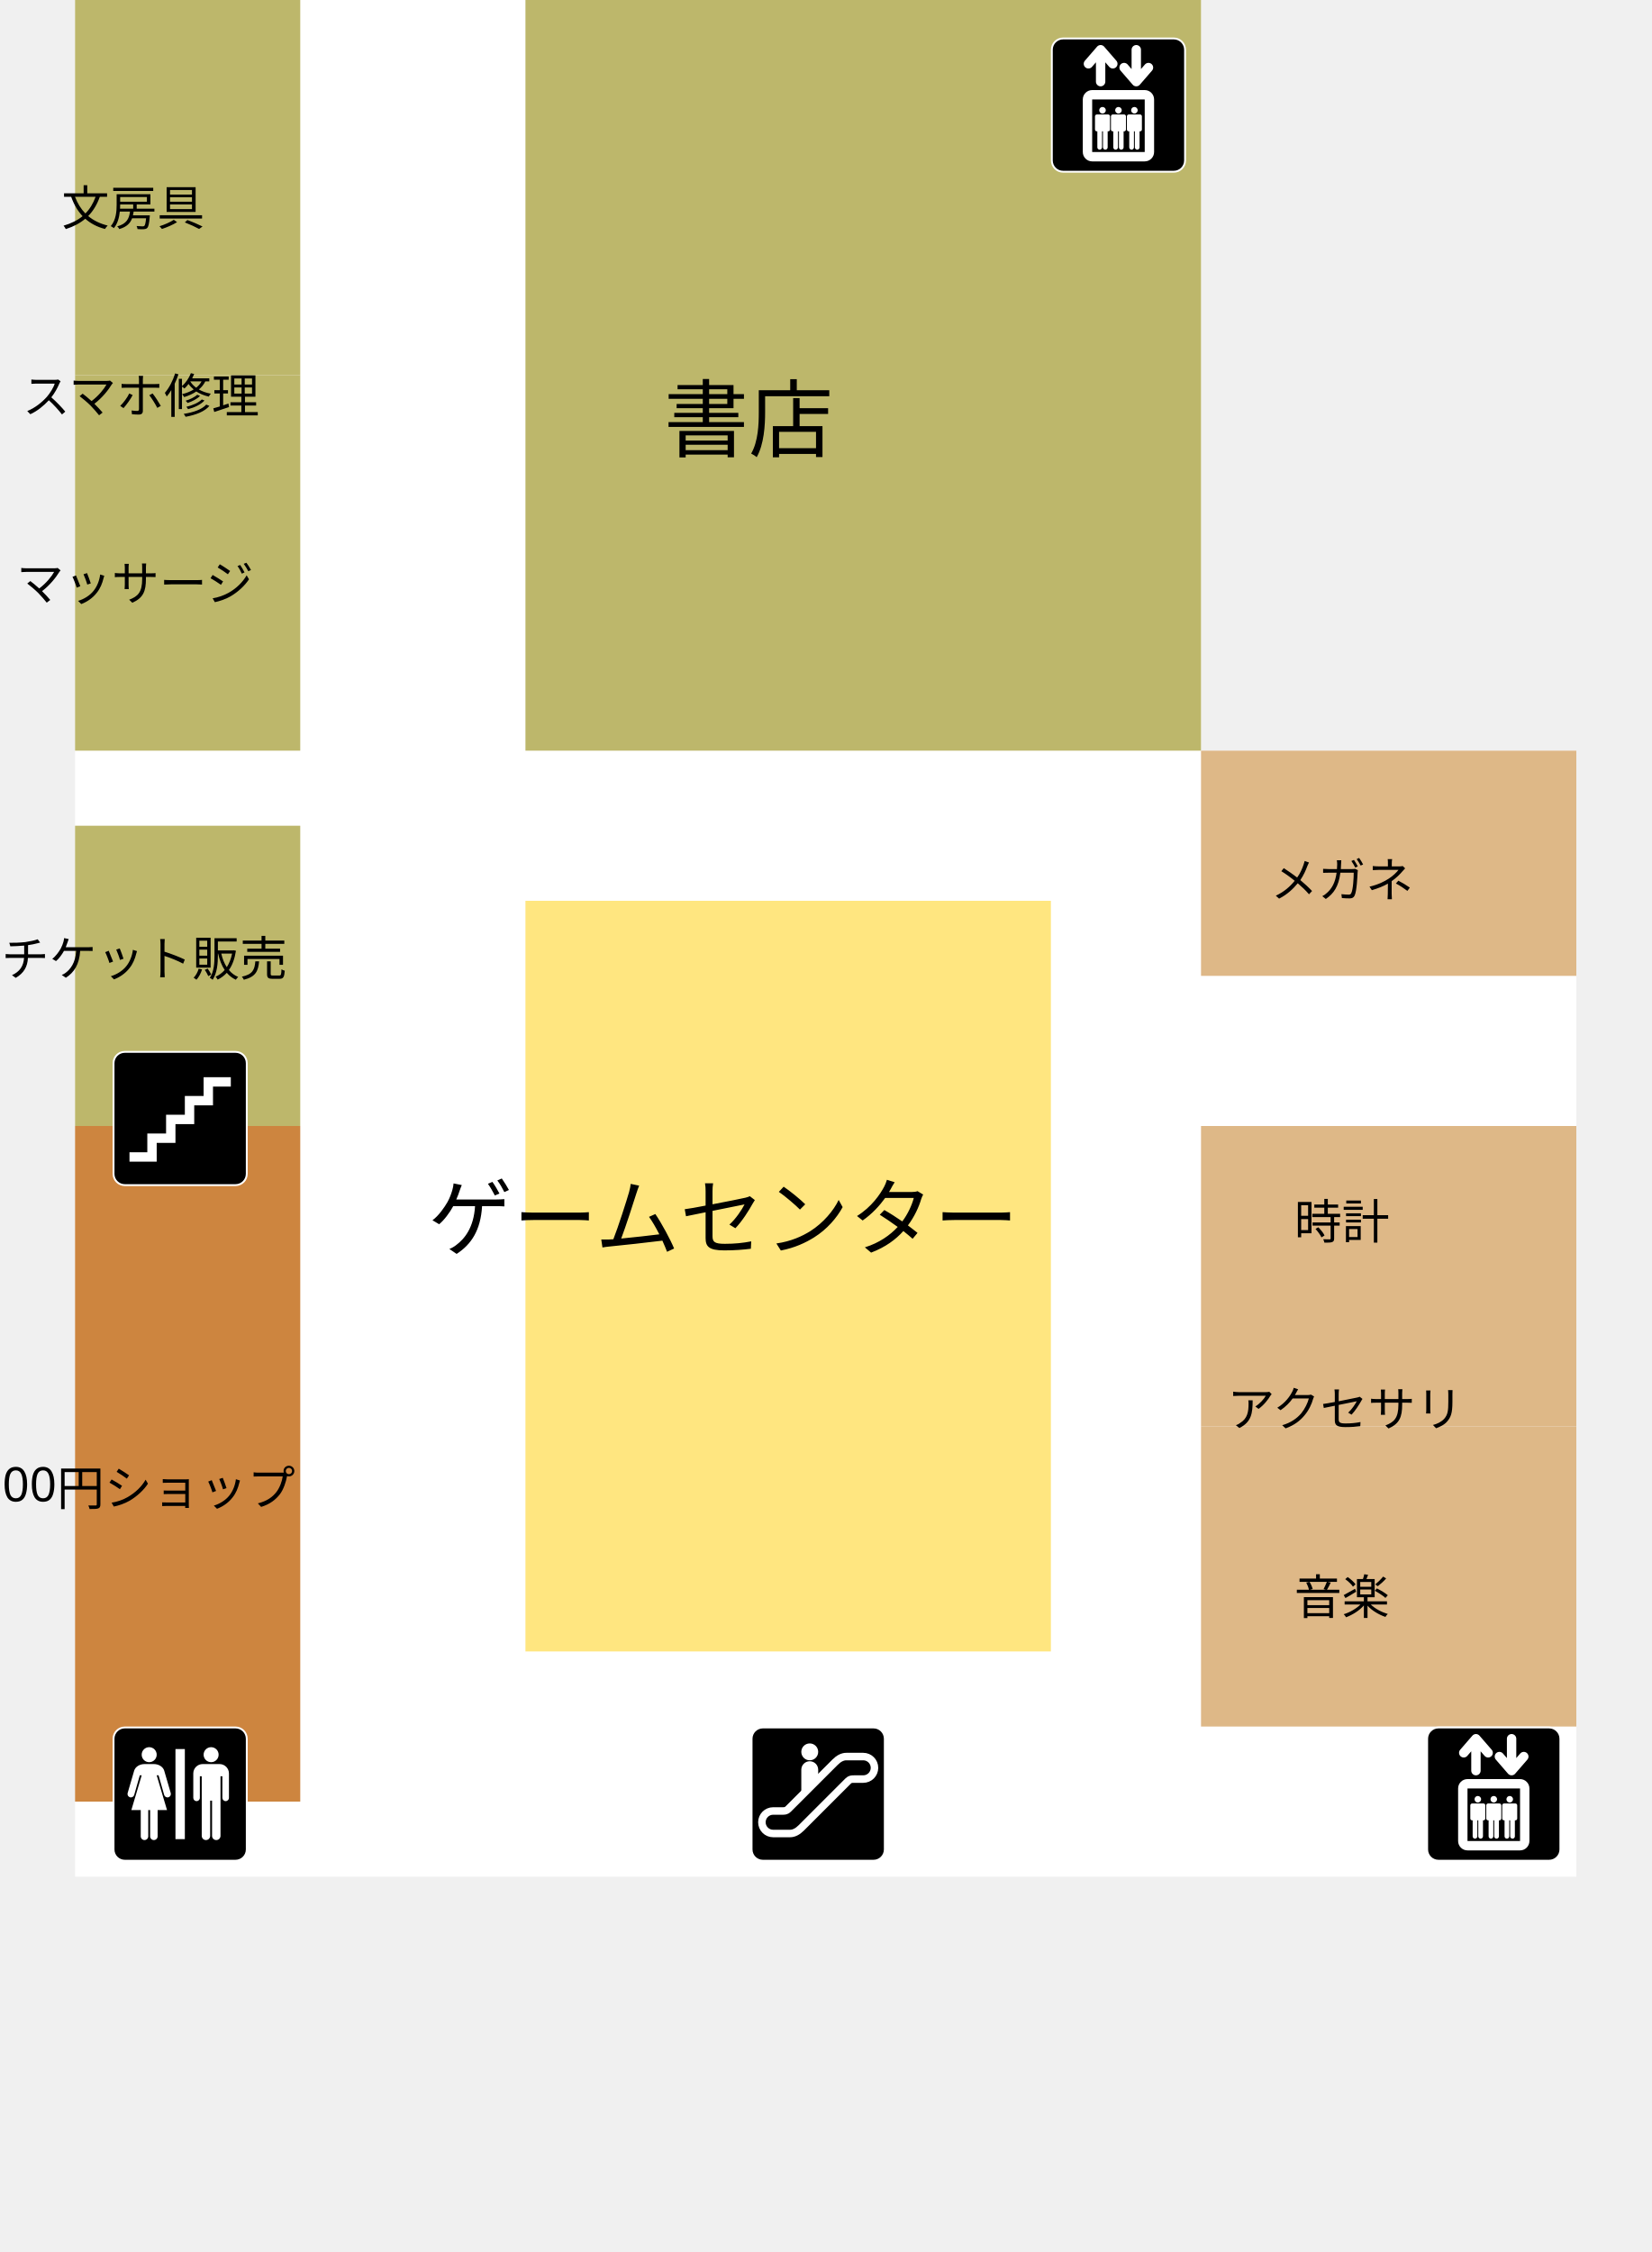
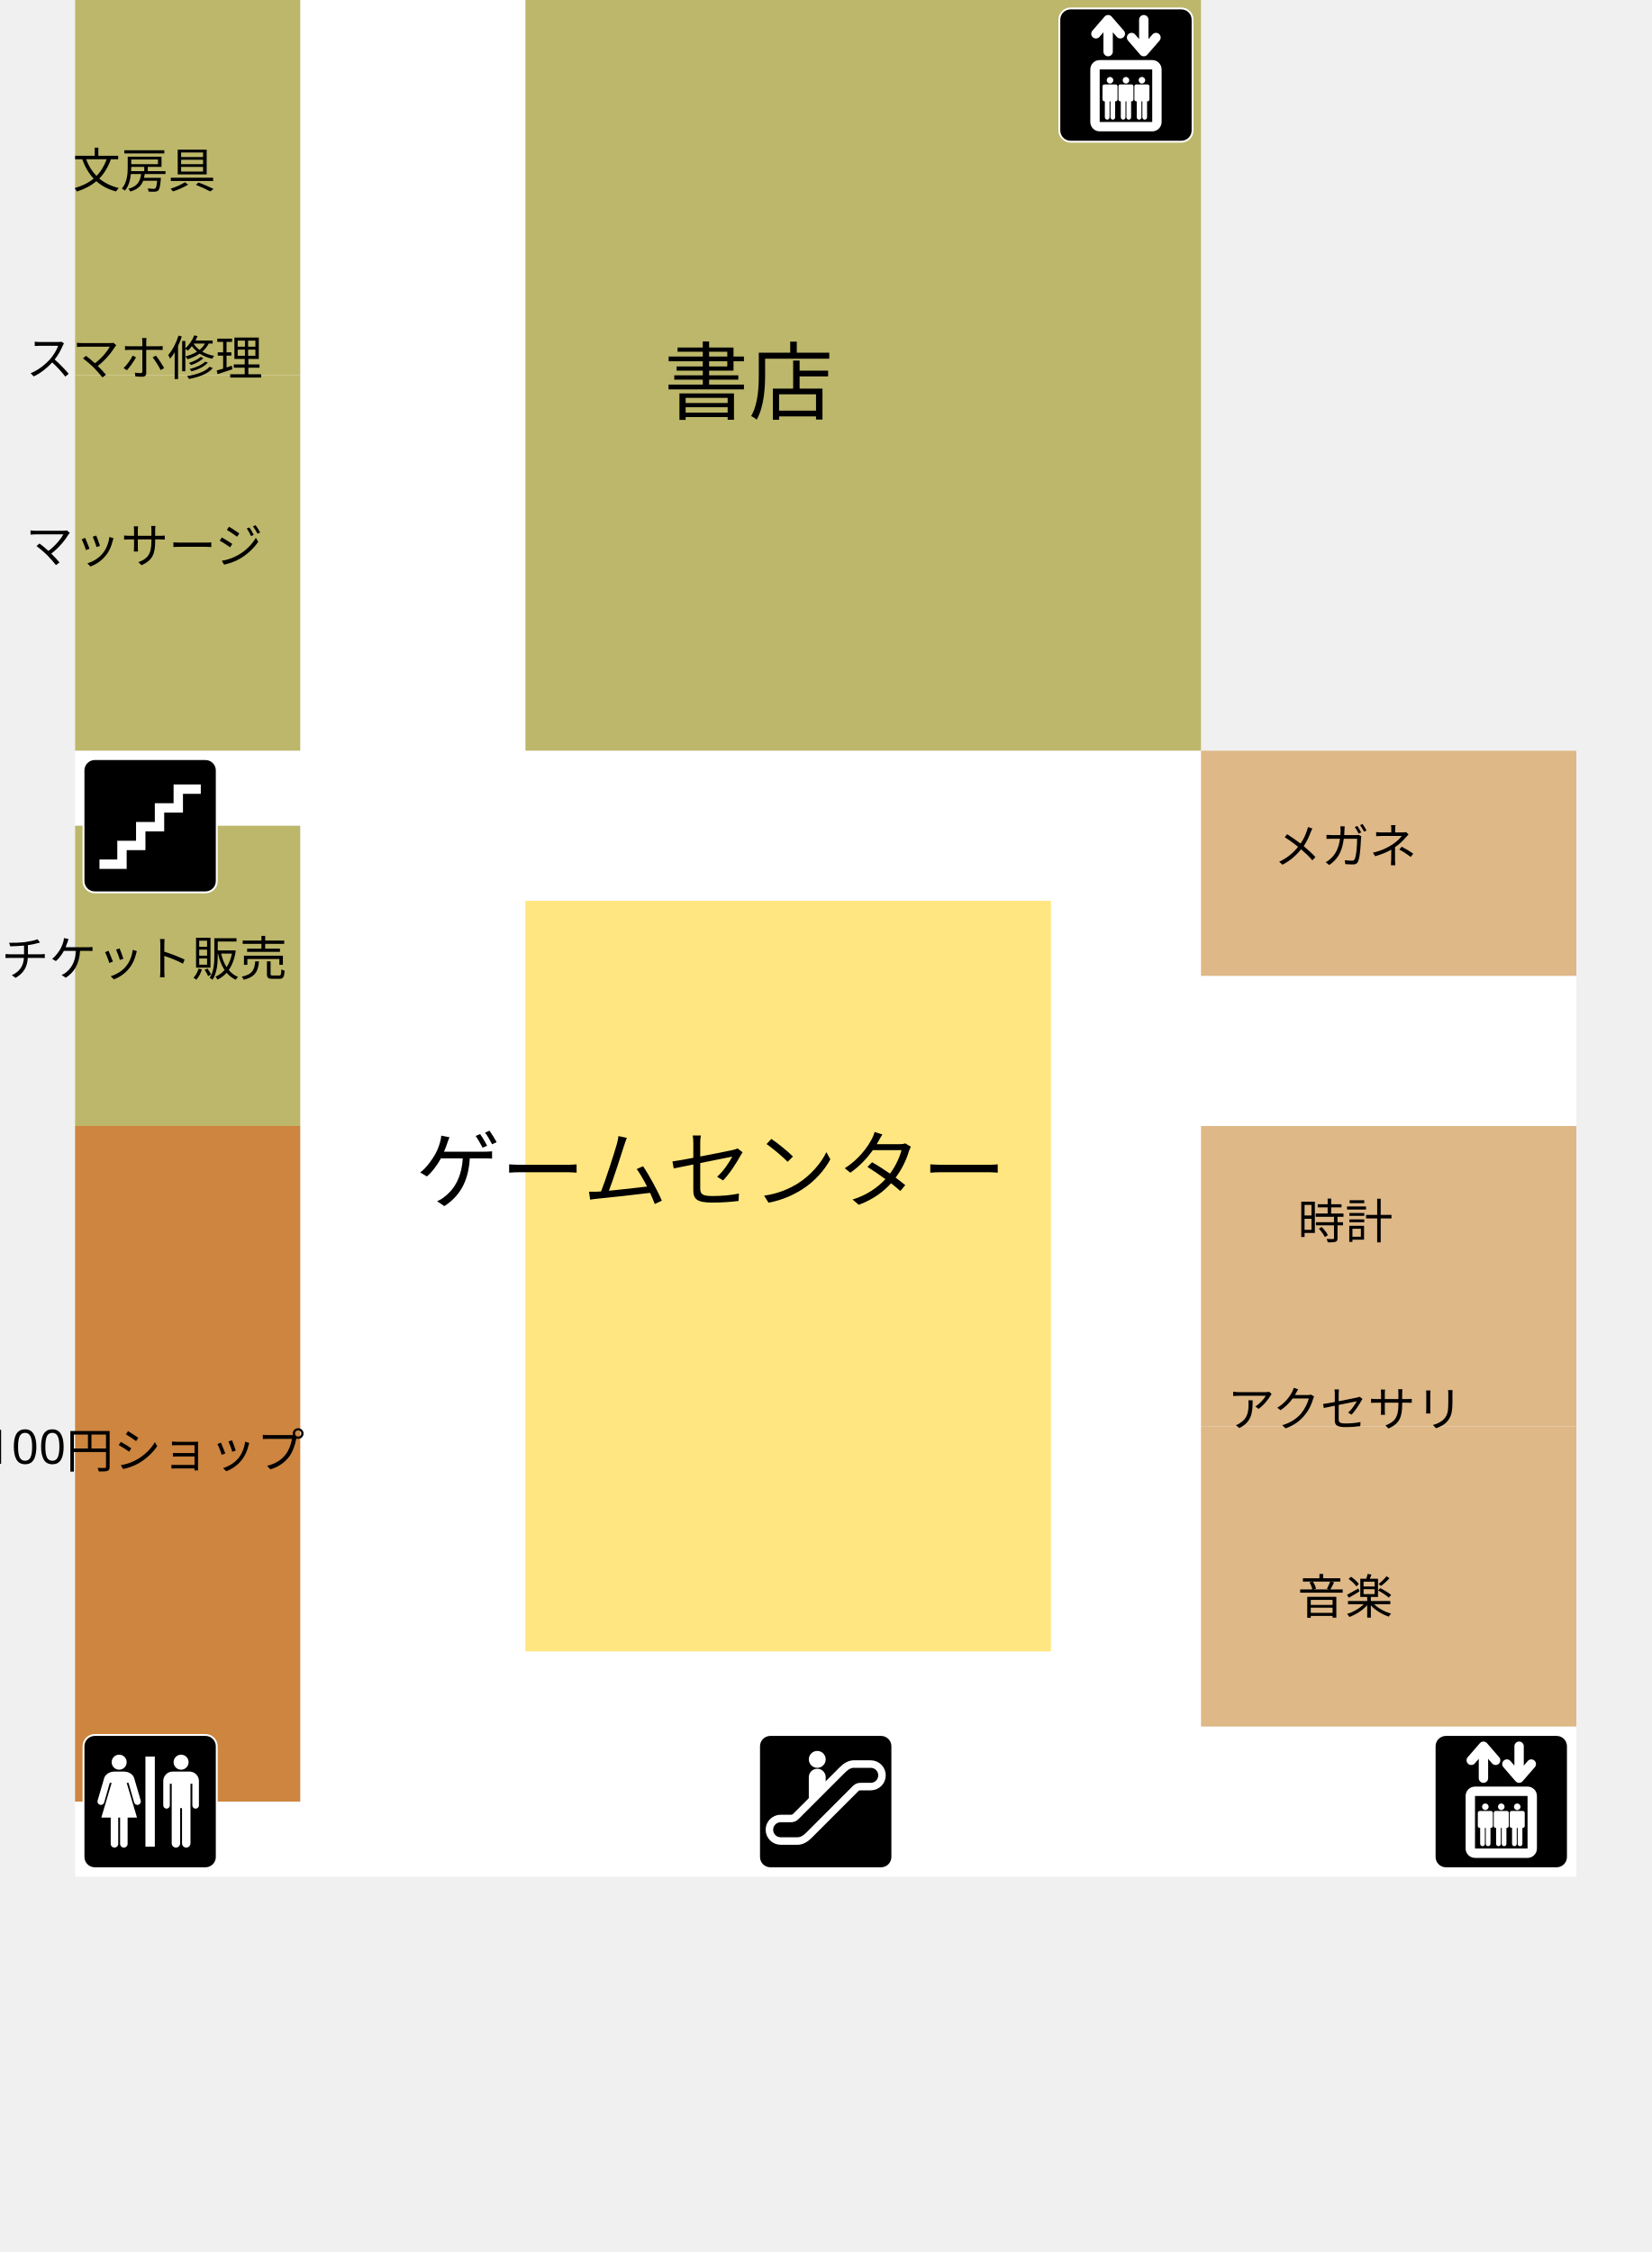
<svg xmlns="http://www.w3.org/2000/svg" xmlns:xlink="http://www.w3.org/1999/xlink" width="220mm" height="300mm" viewBox="0 0 220 300" version="1.1" id="svg1">
  <defs id="defs1">
    <symbol id="AigaSymbols.svg:Escalator_Inv">
      <rect x="0.5" y="0.5" width="71" height="71" ry="6" style="stroke:#ffffff" id="rect47" />
      <path d="m 55,28 c -1,0 -2,0 -3,1 L 27,54 c -2,2 -4,3 -6,3 h -9 a 6,6 0 1 1 0,-12 h 5 c 1,0 2,0 3,-1 L 45,19 c 2,-2 4,-3 6,-3 h 9 a 6,6 0 1 1 0,12 z" style="fill:none;stroke:#ffffff;stroke-width:4" id="path48" />
      <path d="m 27,35 9,-9 v -3 a 4.5,4.5 0 0 0 -9,0 z" style="fill:#ffffff;stroke:none" id="path49" />
      <circle cx="31.5" cy="13.5" r="4.5" style="fill:#ffffff;stroke:none" id="circle49" />
    </symbol>
    <symbol id="AigaSymbols.svg:Stairs_Inv">
      <rect x="0.5" y="0.5" width="71" height="71" ry="6" style="stroke:#ffffff" id="rect62" />
      <path d="m 9,56.5 h 12 v -10 h 10 v -10 h 10 v -10 h 10 v -10 h 12" style="fill:none;stroke:#ffffff;stroke-width:5" id="path63" />
    </symbol>
    <symbol id="AigaSymbols.svg:Elevator_Inv">
      <rect x="0.5" y="0.5" width="71" height="71" ry="6" style="stroke:#ffffff" id="rect75" />
      <g style="fill:none;stroke:#ffffff;stroke-width:5;stroke-linecap:round;stroke-linejoin:round" id="g76">
        <path d="M 26.5,23.5 V 6.5 M 20,14 26.5,6.5 33,14" id="path75" />
        <path d="m 45.5,6.5 v 17 M 39,16 45.5,23.5 52,16" id="path76" />
      </g>
      <rect x="17" y="28" width="38" height="38" ry="5" style="fill:#ffffff;stroke:none" id="rect76" />
      <rect x="22" y="33" width="28" height="28" style="stroke:none" id="rect77" />
      <g id="person2" style="fill:#ffffff;stroke:none">
        <circle cx="27.5" cy="38.75" r="1.75" id="circle77" />
        <path d="m 24.5,41 a 1,1 0 0 0 -1,1 v 7 a 1,1 0 0 0 1,1 h 0.25 v 8.5 a 1.25,1.25 0 1 0 2.5,0 V 50 h 0.5 v 8.5 a 1.25,1.25 0 1 0 2.5,0 V 50 h 0.25 a 1,1 0 0 0 1,-1 v -7 a 1,1 0 0 0 -1,-1 z" id="path77" />
      </g>
      <use x="8.5" xlink:href="#person2" id="use77" />
      <use x="17" xlink:href="#person2" id="use78" />
    </symbol>
    <symbol id="AigaSymbols.svg:Toilets_Inv">
      <rect x="0.5" y="0.5" width="71" height="71" ry="6" style="stroke:#ffffff" id="rect83" />
      <g style="fill:#ffffff;stroke:none" id="g85">
        <rect x="33.5" y="12" width="5" height="48" id="rect84" />
        <circle cx="19.5" cy="15" r="4" id="circle84" />
        <path d="m 19,44.5 v 14 a 2,2 0 0 1 -4,0 v -14 H 10 L 15.5,26 h -1 l -3,10.5 A 1.821,1.821 0 0 1 8,35.5 l 3.5,-12 A 5.7,4.6 0 0 1 17,20 h 5 a 5.7,4.6 0 0 1 5.5,3.5 l 3.5,12 a 1.821,1.821 0 0 1 -3.5,1 L 24.5,26 h -1 L 29,44.5 h -5 v 14 a 2,2 0 0 1 -4,0 v -14 z" id="path84" />
        <circle cx="52.5" cy="15" r="4" id="circle85" />
        <path d="m 43,25 v 13 a 1.75,1.75 0 0 0 3.5,0 V 26.5 h 1 v 31.75 a 2.25,2.25 0 0 0 4.5,0 V 39.5 h 1 v 18.75 a 2.25,2.25 0 0 0 4.5,0 V 26.5 h 1 V 38 A 1.75,1.75 0 0 0 62,38 V 25 a 5,5 0 0 0 -5,-5 h -9 a 5,5 0 0 0 -5,5 z" id="path85" />
      </g>
    </symbol>
    <symbol id="AigaSymbols.svg:Information_Inv">
      <rect x="0.5" y="0.5" width="71" height="71" ry="6" style="stroke:#ffffff" id="rect127" />
      <circle cx="36" cy="36" r="24" style="fill:none;stroke:#ffffff;stroke-width:6" id="circle127" />
      <path d="m 27,32 c 0,-5 1,-11 9,-11 4,0 8,3 8,7 0,4 -2,6 -4,7 -2,1 -4,2 -4,5 0,3 0,6 0,6" style="fill:none;stroke:#ffffff;stroke-width:6" id="path127" />
      <rect x="33" y="48" width="6" height="6" style="fill:#ffffff;stroke:none" id="rect128" />
    </symbol>
  </defs>
-   <g id="layer2" style="display:inline" transform="translate(-40,-50)">
+   <g id="layer2" style="display:inline;opacity:1">
    <g id="g7" style="display:inline">
-       <path style="display:inline;fill:none;stroke-width:0.1" d="m 40,50 h 160 v 100 h 50 l 10,200 H 100 V 300 H 50 Z" id="path12" />
-       <path style="display:inline;fill:#ffffff;stroke-width:0.1" d="m 50,50 h 150 v 100 h 50 V 300 H 50 Z" id="path1-5" />
+       <path style="display:inline;fill:none;stroke-width:0.1" d="m 0,0 h 160 v 100 h 50 l 10,200 H 60 V 250 H 10 Z" id="path12" />
+       <path style="display:inline;fill:#ffffff;stroke-width:0.1" d="m 10,0 h 150 v 100 h 50 V 250 H 10 Z" id="path1-5" />
    </g>
    <g id="g2-6">
-       <path style="fill:#bdb76b;stroke-width:0.1" d="M 50,50 H 80 L 80,100 H 50 Z" id="path2-2" />
-       <path style="fill:#bdb76b;stroke-width:0.1" d="m 50,100 h 30 v 50 H 50 Z" id="path3-9" />
-       <path style="fill:#bdb76b;stroke-width:0.1" d="m 50,160 h 30 v 40 H 50 Z" id="path4-1" />
-       <path style="fill:#bdb76b;stroke-width:0.1" d="m 110,50 h 90 v 100 h -90 z" id="path5-2" />
-       <path style="fill:#cd853f;stroke-width:0.1" d="M 50,200 H 80 L 80,290 H 50 Z" id="path6-7" />
-       <path style="fill:#deb887;stroke-width:0.1" d="m 200,240 h 50 v 40 h -50 z" id="path8-0" />
-       <path style="fill:#ffe680;stroke-width:0.1" d="M 180,170 V 270 H 110 V 170 Z" id="path9-9" />
-       <path style="fill:#deb887;stroke-width:0.1" d="m 200,200 h 50 v 40 h -50 z" id="path10-3" />
-       <path style="fill:#deb887;stroke-width:0.1" d="m 200,150 h 50 v 30 h -50 z" id="path7-6" />
+       <path style="fill:#bdb76b;stroke-width:0.1" d="M 10,0 H 40 V 50 H 10 Z" id="path2-2" />
+       <path style="fill:#bdb76b;stroke-width:0.1" d="m 10,50 h 30 v 50 H 10 Z" id="path3-9" />
+       <path style="fill:#bdb76b;stroke-width:0.1" d="m 10,110 h 30 v 40 H 10 Z" id="path4-1" />
+       <path style="fill:#bdb76b;stroke-width:0.1" d="m 70,0 h 90 V 100 H 70 Z" id="path5-2" />
+       <path style="fill:#cd853f;stroke-width:0.1" d="m 10,150 h 30 v 90 H 10 Z" id="path6-7" />
+       <path style="fill:#deb887;stroke-width:0.1" d="m 160,190 h 50 v 40 h -50 z" id="path8-0" />
+       <path style="fill:#ffe680;stroke-width:0.1" d="M 140,120 V 220 H 70 V 120 Z" id="path9-9" />
+       <path style="fill:#deb887;stroke-width:0.1" d="m 160,150 h 50 v 40 h -50 z" id="path10-3" />
+       <path style="fill:#deb887;stroke-width:0.1" d="m 160,100 h 50 v 30 h -50 z" id="path7-6" />
    </g>
    <g id="g3" style="display:inline">
-       <use xlink:href="#AigaSymbols.svg:Escalator_Inv" style="fill:#000000;stroke:#000000" id="use1-0" transform="matrix(0.25,0,0,0.25,140,280)" />
-       <use xlink:href="#AigaSymbols.svg:Stairs_Inv" style="fill:#000000;stroke:#000000" id="use1-6-6" transform="matrix(0.25,0,0,0.25,55,190)" />
-       <use xlink:href="#AigaSymbols.svg:Toilets_Inv" style="fill:#000000;stroke:#000000" id="use1-5-6" transform="matrix(0.25,0,0,0.25,55,280)" />
-       <use xlink:href="#AigaSymbols.svg:Elevator_Inv" style="fill:#000000;stroke:#000000" id="use1-2" transform="matrix(0.25,0,0,0.25,230,280)" />
-       <use xlink:href="#AigaSymbols.svg:Elevator_Inv" style="fill:#000000;stroke:#000000" id="use5" transform="matrix(0.25,0,0,0.25,180,55)" />
+       <use xlink:href="#AigaSymbols.svg:Escalator_Inv" style="fill:#000000;stroke:#000000" id="use1-0" transform="matrix(0.25,0,0,0.25,101,231)" />
+       <use xlink:href="#AigaSymbols.svg:Stairs_Inv" style="fill:#000000;stroke:#000000" id="use1-6-6" transform="matrix(0.25,0,0,0.25,11,101)" />
+       <use xlink:href="#AigaSymbols.svg:Toilets_Inv" style="fill:#000000;stroke:#000000" id="use1-5-6" transform="matrix(0.25,0,0,0.25,11,231)" />
+       <use xlink:href="#AigaSymbols.svg:Elevator_Inv" style="fill:#000000;stroke:#000000" id="use1-2" transform="matrix(0.25,0,0,0.25,191,231)" />
+       <use xlink:href="#AigaSymbols.svg:Elevator_Inv" style="fill:#000000;stroke:#000000" id="use5" transform="matrix(0.25,0,0,0.25,141,1)" />
    </g>
    <g id="g5" style="display:inline">
-       <text xml:space="preserve" style="font-size:6.35px;line-height:1.5;font-family:'Ubuntu Sans',sans-serif;-inkscape-font-specification:'Ubuntu Sans';text-align:center;writing-mode:lr-tb;direction:ltr;text-anchor:middle;display:inline;fill:#bdb76b;stroke:#ff0000;stroke-width:1.058;stroke-linecap:round;stroke-linejoin:round" x="63.771" y="250" id="text3">
-         <tspan id="tspan3" style="font-size:6.35px;fill:#000000;stroke:none;stroke-width:1.058" x="63.771" y="250">100円ショップ</tspan>
+       <text xml:space="preserve" style="font-size:6.35px;line-height:1.5;font-family:'Ubuntu Sans',sans-serif;-inkscape-font-specification:'Ubuntu Sans';text-align:center;writing-mode:lr-tb;direction:ltr;text-anchor:middle;display:inline;fill:#bdb76b;stroke:#ff0000;stroke-width:1.058;stroke-linecap:round;stroke-linejoin:round" x="25" y="195" id="text3">
+         <tspan id="tspan3" style="font-size:6.35px;fill:#000000;stroke:none;stroke-width:1.058" x="25" y="195">100円ショップ</tspan>
      </text>
-       <text xml:space="preserve" style="font-size:6.35px;line-height:1.5;font-family:'Ubuntu Sans',sans-serif;-inkscape-font-specification:'Ubuntu Sans';text-align:center;writing-mode:lr-tb;direction:ltr;text-anchor:middle;display:inline;fill:#000000;stroke:none;stroke-width:1.058;stroke-linecap:round;stroke-linejoin:round" x="63.521" y="80" id="text6">
-         <tspan id="tspan6" style="stroke-width:1.058" x="63.521" y="80">文房具</tspan>
+       <text xml:space="preserve" style="font-size:6.35px;line-height:1.5;font-family:'Ubuntu Sans',sans-serif;-inkscape-font-specification:'Ubuntu Sans';text-align:center;writing-mode:lr-tb;direction:ltr;text-anchor:middle;display:inline;fill:#000000;stroke:none;stroke-width:1.058;stroke-linecap:round;stroke-linejoin:round" x="25" y="25" id="text6">
+         <tspan id="tspan6" style="stroke-width:1.058" x="25" y="25">文房具</tspan>
      </text>
-       <text xml:space="preserve" style="font-size:6.35px;line-height:1.5;font-family:'Ubuntu Sans',sans-serif;-inkscape-font-specification:'Ubuntu Sans';text-align:center;writing-mode:lr-tb;direction:ltr;text-anchor:middle;display:inline;fill:#000000;stroke:none;stroke-width:1.058;stroke-linecap:round;stroke-linejoin:round" x="63.771" y="130" id="text7">
-         <tspan id="tspan7" style="stroke-width:1.058" x="63.771" y="130">マッサージ</tspan>
+       <text xml:space="preserve" style="font-size:6.35px;line-height:1.5;font-family:'Ubuntu Sans',sans-serif;-inkscape-font-specification:'Ubuntu Sans';text-align:center;writing-mode:lr-tb;direction:ltr;text-anchor:middle;display:inline;fill:#000000;stroke:none;stroke-width:1.058;stroke-linecap:round;stroke-linejoin:round" x="25" y="75" id="text7">
+         <tspan id="tspan7" style="stroke-width:1.058" x="25" y="75">マッサージ</tspan>
      </text>
-       <text xml:space="preserve" style="font-size:6.35px;line-height:1.5;font-family:'Ubuntu Sans',sans-serif;-inkscape-font-specification:'Ubuntu Sans';text-align:center;writing-mode:lr-tb;direction:ltr;text-anchor:middle;display:inline;fill:#000000;stroke:none;stroke-width:1.058;stroke-linecap:round;stroke-linejoin:round" x="65.021" y="180" id="text8">
-         <tspan id="tspan8" style="stroke-width:1.058" x="65.021" y="180">チケット販売</tspan>
+       <text xml:space="preserve" style="font-size:6.35px;line-height:1.5;font-family:'Ubuntu Sans',sans-serif;-inkscape-font-specification:'Ubuntu Sans';text-align:center;writing-mode:lr-tb;direction:ltr;text-anchor:middle;display:inline;fill:#000000;stroke:none;stroke-width:1.058;stroke-linecap:round;stroke-linejoin:round" x="25" y="130" id="text8">
+         <tspan id="tspan8" style="stroke-width:1.058" x="25" y="130">チケット販売</tspan>
      </text>
-       <text xml:space="preserve" style="font-size:11.289px;line-height:1.5;font-family:'Ubuntu Sans',sans-serif;-inkscape-font-specification:'Ubuntu Sans';text-align:center;writing-mode:lr-tb;direction:ltr;text-anchor:middle;display:inline;fill:#000000;stroke:none;stroke-width:10" x="150" y="110" id="text4">
-         <tspan id="tspan4" style="stroke-width:10" x="150" y="110">書店</tspan>
+       <text xml:space="preserve" style="font-size:11.289px;line-height:1.5;font-family:'Ubuntu Sans',sans-serif;-inkscape-font-specification:'Ubuntu Sans';text-align:center;writing-mode:lr-tb;direction:ltr;text-anchor:middle;display:inline;fill:#000000;stroke:none;stroke-width:10" x="110" y="55" id="text4">
+         <tspan id="tspan4" style="stroke-width:10" x="110" y="55">書店</tspan>
      </text>
-       <text xml:space="preserve" style="font-size:11.289px;line-height:1.5;font-family:'Ubuntu Sans',sans-serif;-inkscape-font-specification:'Ubuntu Sans';text-align:center;writing-mode:lr-tb;direction:ltr;text-anchor:middle;display:inline;fill:#ffaaaa;stroke:none;stroke-width:10" x="146.638" y="216.368" id="text5">
-         <tspan id="tspan5" style="fill:#000000;stroke-width:10" x="146.638" y="216.368">ゲームセンター</tspan>
+       <text xml:space="preserve" style="font-size:11.289px;line-height:1.5;font-family:'Ubuntu Sans',sans-serif;-inkscape-font-specification:'Ubuntu Sans';text-align:center;writing-mode:lr-tb;direction:ltr;text-anchor:middle;display:inline;fill:#ffaaaa;stroke:none;stroke-width:10" x="105" y="160" id="text5">
+         <tspan id="tspan5" style="fill:#000000;stroke-width:10" x="105" y="160">ゲームセンター</tspan>
      </text>
-       <text xml:space="preserve" style="font-size:6.35px;line-height:1.5;font-family:'Ubuntu Sans',sans-serif;-inkscape-font-specification:'Ubuntu Sans';text-align:center;writing-mode:lr-tb;direction:ltr;text-anchor:middle;display:inline;fill:#000000;stroke:none;stroke-width:1.058;stroke-linecap:round;stroke-linejoin:round" x="64.55" y="105.042" id="text9">
-         <tspan id="tspan9" style="stroke-width:1.058" x="64.55" y="105.042">スマホ修理</tspan>
+       <text xml:space="preserve" style="font-size:6.35px;line-height:1.5;font-family:'Ubuntu Sans',sans-serif;-inkscape-font-specification:'Ubuntu Sans';text-align:center;writing-mode:lr-tb;direction:ltr;text-anchor:middle;display:inline;fill:#000000;stroke:none;stroke-width:1.058;stroke-linecap:round;stroke-linejoin:round" x="25" y="50" id="text9">
+         <tspan id="tspan9" style="stroke-width:1.058" x="25" y="50">スマホ修理</tspan>
      </text>
-       <text xml:space="preserve" style="font-size:6.35px;line-height:1.5;font-family:'Ubuntu Sans',sans-serif;-inkscape-font-specification:'Ubuntu Sans';text-align:center;writing-mode:lr-tb;direction:ltr;text-anchor:middle;display:inline;fill:#000000;stroke:none;stroke-width:1.058;stroke-linecap:round;stroke-linejoin:round" x="224.55" y="169.524" id="text10">
-         <tspan id="tspan10" style="stroke-width:1.058" x="224.55" y="169.524">メガネ</tspan>
+       <text xml:space="preserve" style="font-size:6.35px;line-height:1.5;font-family:'Ubuntu Sans',sans-serif;-inkscape-font-specification:'Ubuntu Sans';text-align:center;writing-mode:lr-tb;direction:ltr;text-anchor:middle;display:inline;fill:#000000;stroke:none;stroke-width:1.058;stroke-linecap:round;stroke-linejoin:round" x="185" y="115" id="text10">
+         <tspan id="tspan10" style="stroke-width:1.058" x="185" y="115">メガネ</tspan>
      </text>
-       <text xml:space="preserve" style="font-size:6.35px;line-height:1.5;font-family:'Ubuntu Sans',sans-serif;-inkscape-font-specification:'Ubuntu Sans';text-align:center;writing-mode:lr-tb;direction:ltr;text-anchor:middle;display:inline;fill:#000000;stroke:none;stroke-width:1.058;stroke-linecap:round;stroke-linejoin:round" x="224.55" y="215.042" id="text11">
-         <tspan id="tspan11" style="stroke-width:1.058" x="224.55" y="215.042">時計</tspan>
+       <text xml:space="preserve" style="font-size:6.35px;line-height:1.5;font-family:'Ubuntu Sans',sans-serif;-inkscape-font-specification:'Ubuntu Sans';text-align:center;writing-mode:lr-tb;direction:ltr;text-anchor:middle;display:inline;fill:#000000;stroke:none;stroke-width:1.058;stroke-linecap:round;stroke-linejoin:round" x="185" y="165" id="text11">
+         <tspan id="tspan11" style="stroke-width:1.058" x="185" y="165">時計</tspan>
      </text>
-       <text xml:space="preserve" style="font-size:6.35px;line-height:1.5;font-family:'Ubuntu Sans',sans-serif;-inkscape-font-specification:'Ubuntu Sans';text-align:center;writing-mode:lr-tb;direction:ltr;text-anchor:middle;display:inline;fill:#000000;stroke:none;stroke-width:1.058;stroke-linecap:round;stroke-linejoin:round" x="225" y="240" id="text12">
-         <tspan id="tspan12" style="stroke-width:1.058" x="225" y="240">アクセサリ</tspan>
+       <text xml:space="preserve" style="font-size:6.35px;line-height:1.5;font-family:'Ubuntu Sans',sans-serif;-inkscape-font-specification:'Ubuntu Sans';text-align:center;writing-mode:lr-tb;direction:ltr;text-anchor:middle;display:inline;fill:#000000;stroke:none;stroke-width:1.058;stroke-linecap:round;stroke-linejoin:round" x="185" y="190" id="text12">
+         <tspan id="tspan12" style="stroke-width:1.058" x="185" y="190">アクセサリ</tspan>
      </text>
-       <text xml:space="preserve" style="font-size:6.35px;line-height:1.5;font-family:'Ubuntu Sans',sans-serif;-inkscape-font-specification:'Ubuntu Sans';text-align:center;writing-mode:lr-tb;direction:ltr;text-anchor:middle;display:inline;fill:#000000;stroke:none;stroke-width:1.058;stroke-linecap:round;stroke-linejoin:round" x="224.55" y="265.042" id="text13">
-         <tspan id="tspan13" style="stroke-width:1.058" x="224.55" y="265.042">音楽</tspan>
+       <text xml:space="preserve" style="font-size:6.35px;line-height:1.5;font-family:'Ubuntu Sans',sans-serif;-inkscape-font-specification:'Ubuntu Sans';text-align:center;writing-mode:lr-tb;direction:ltr;text-anchor:middle;display:inline;fill:#000000;stroke:none;stroke-width:1.058;stroke-linecap:round;stroke-linejoin:round" x="185" y="215" id="text13">
+         <tspan id="tspan13" style="stroke-width:1.058" x="185" y="215">音楽</tspan>
      </text>
    </g>
  </g>
</svg>
